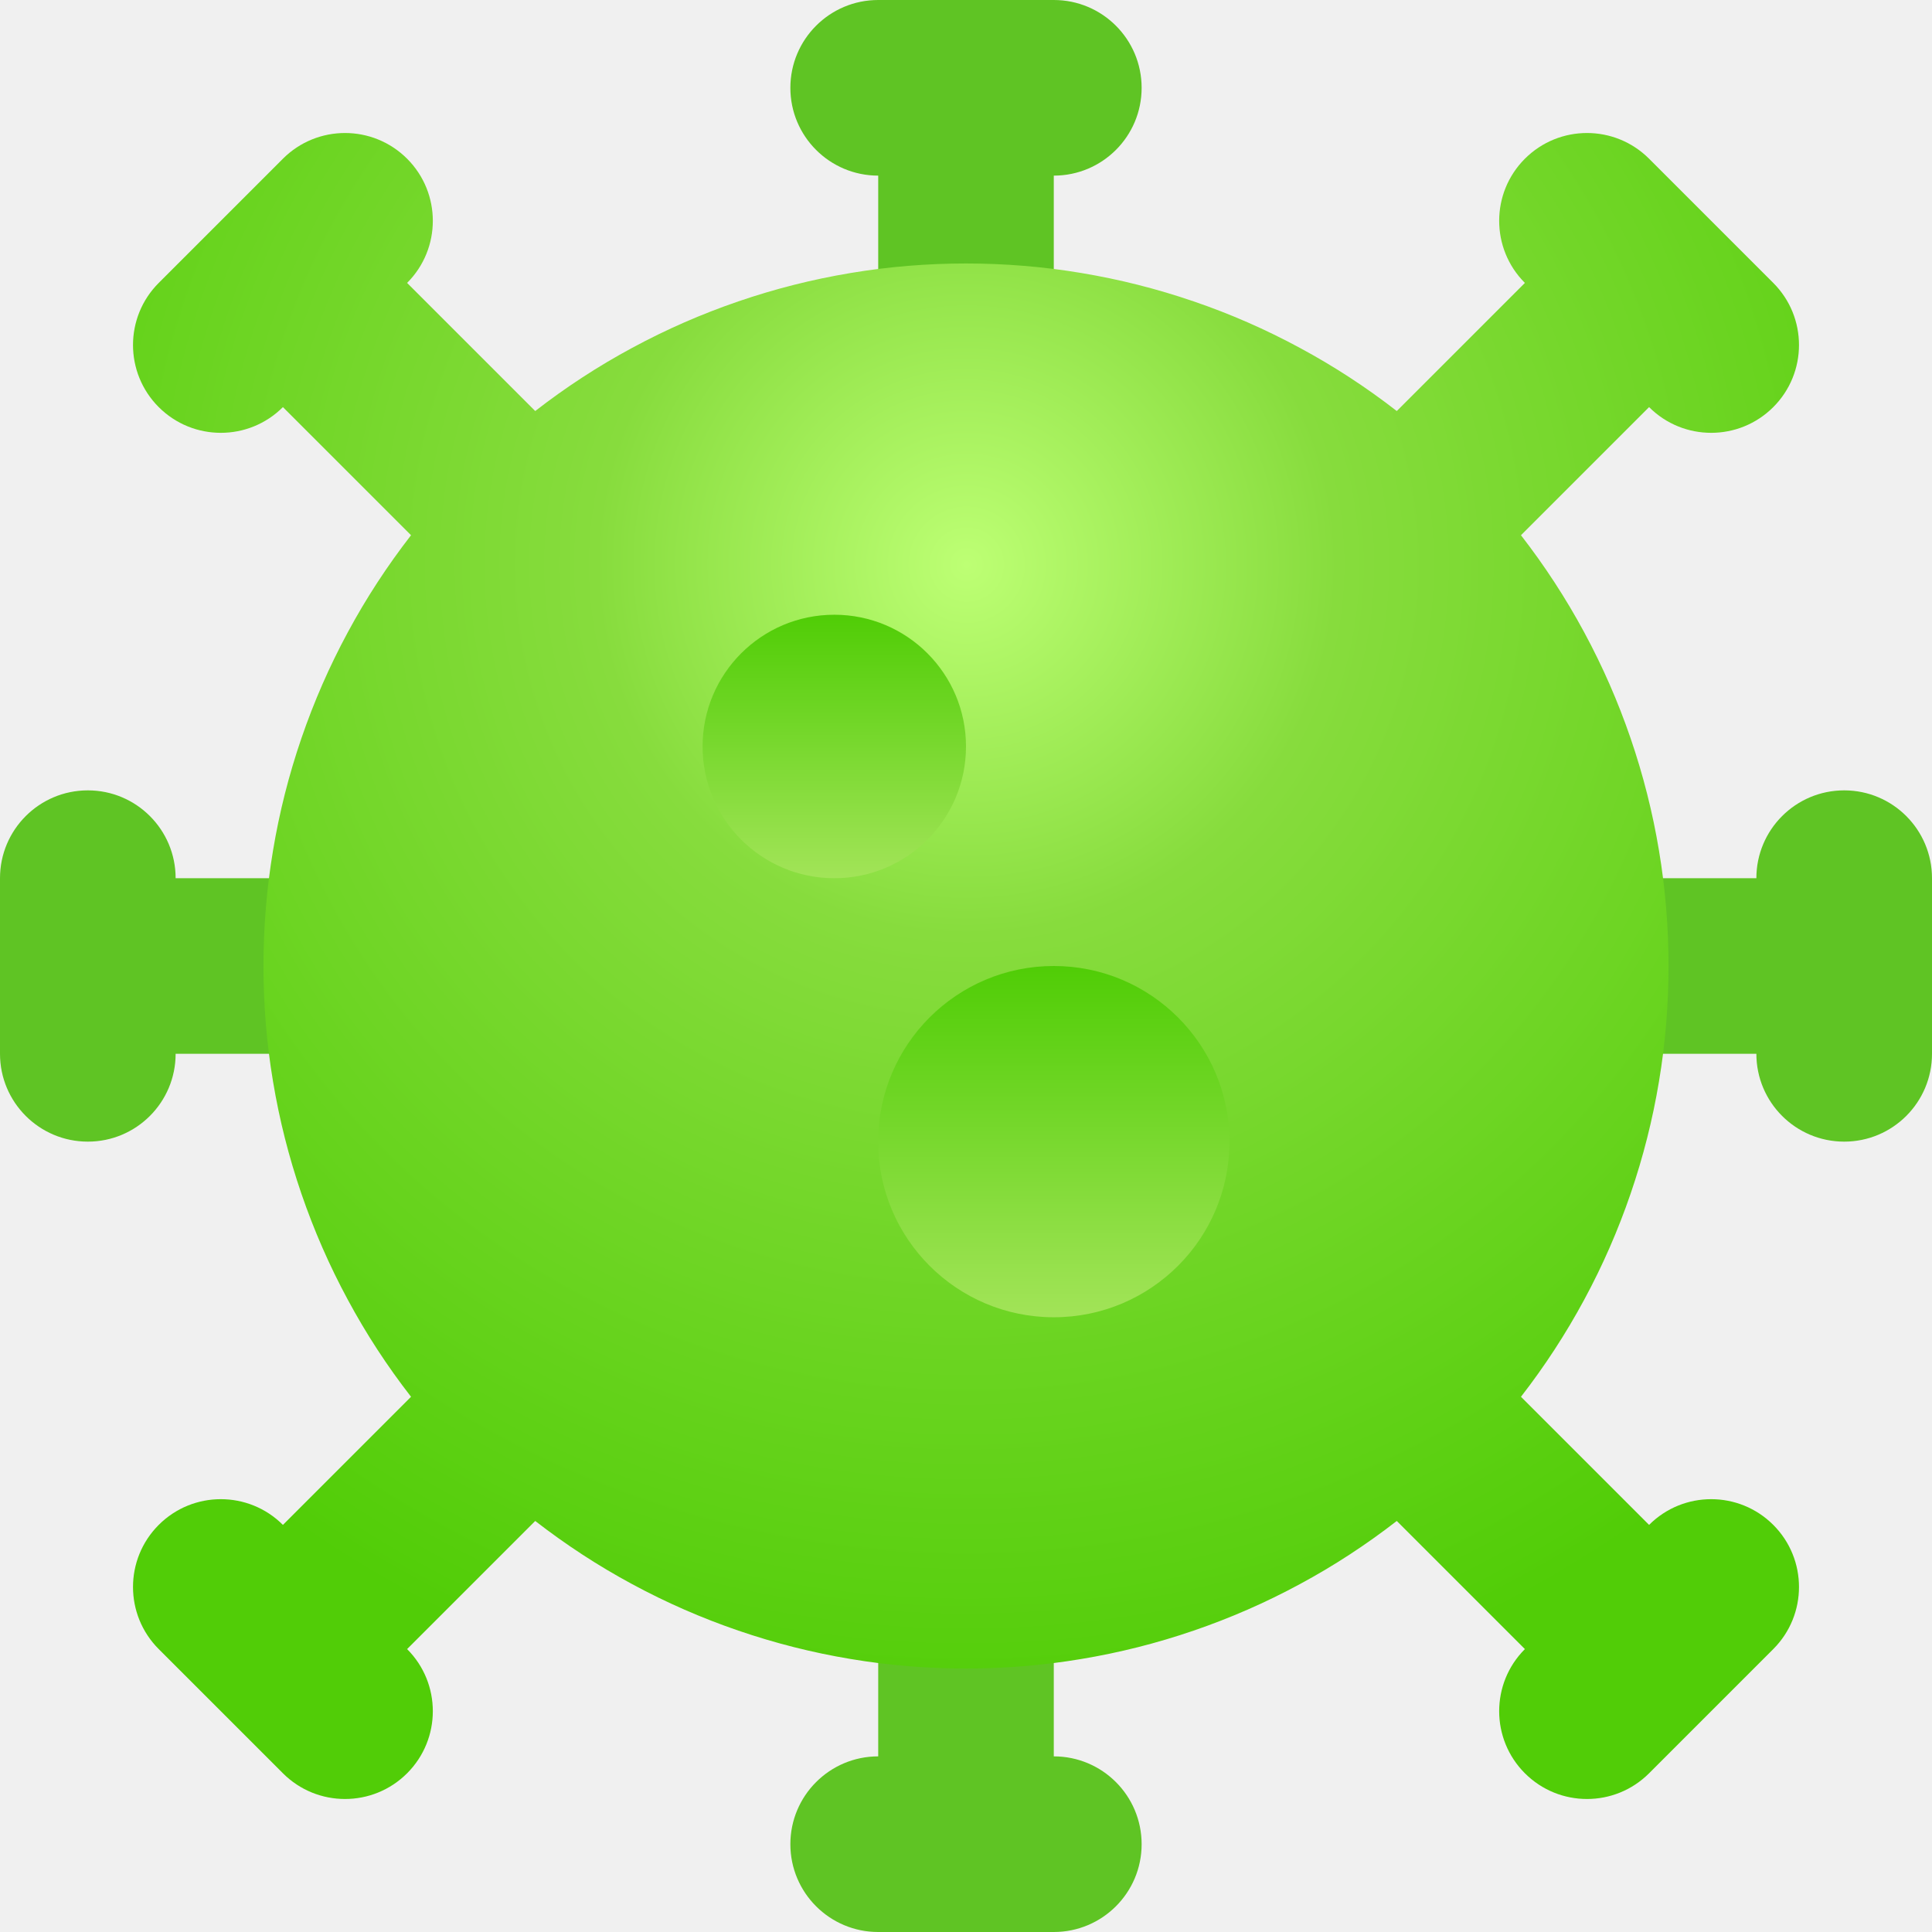
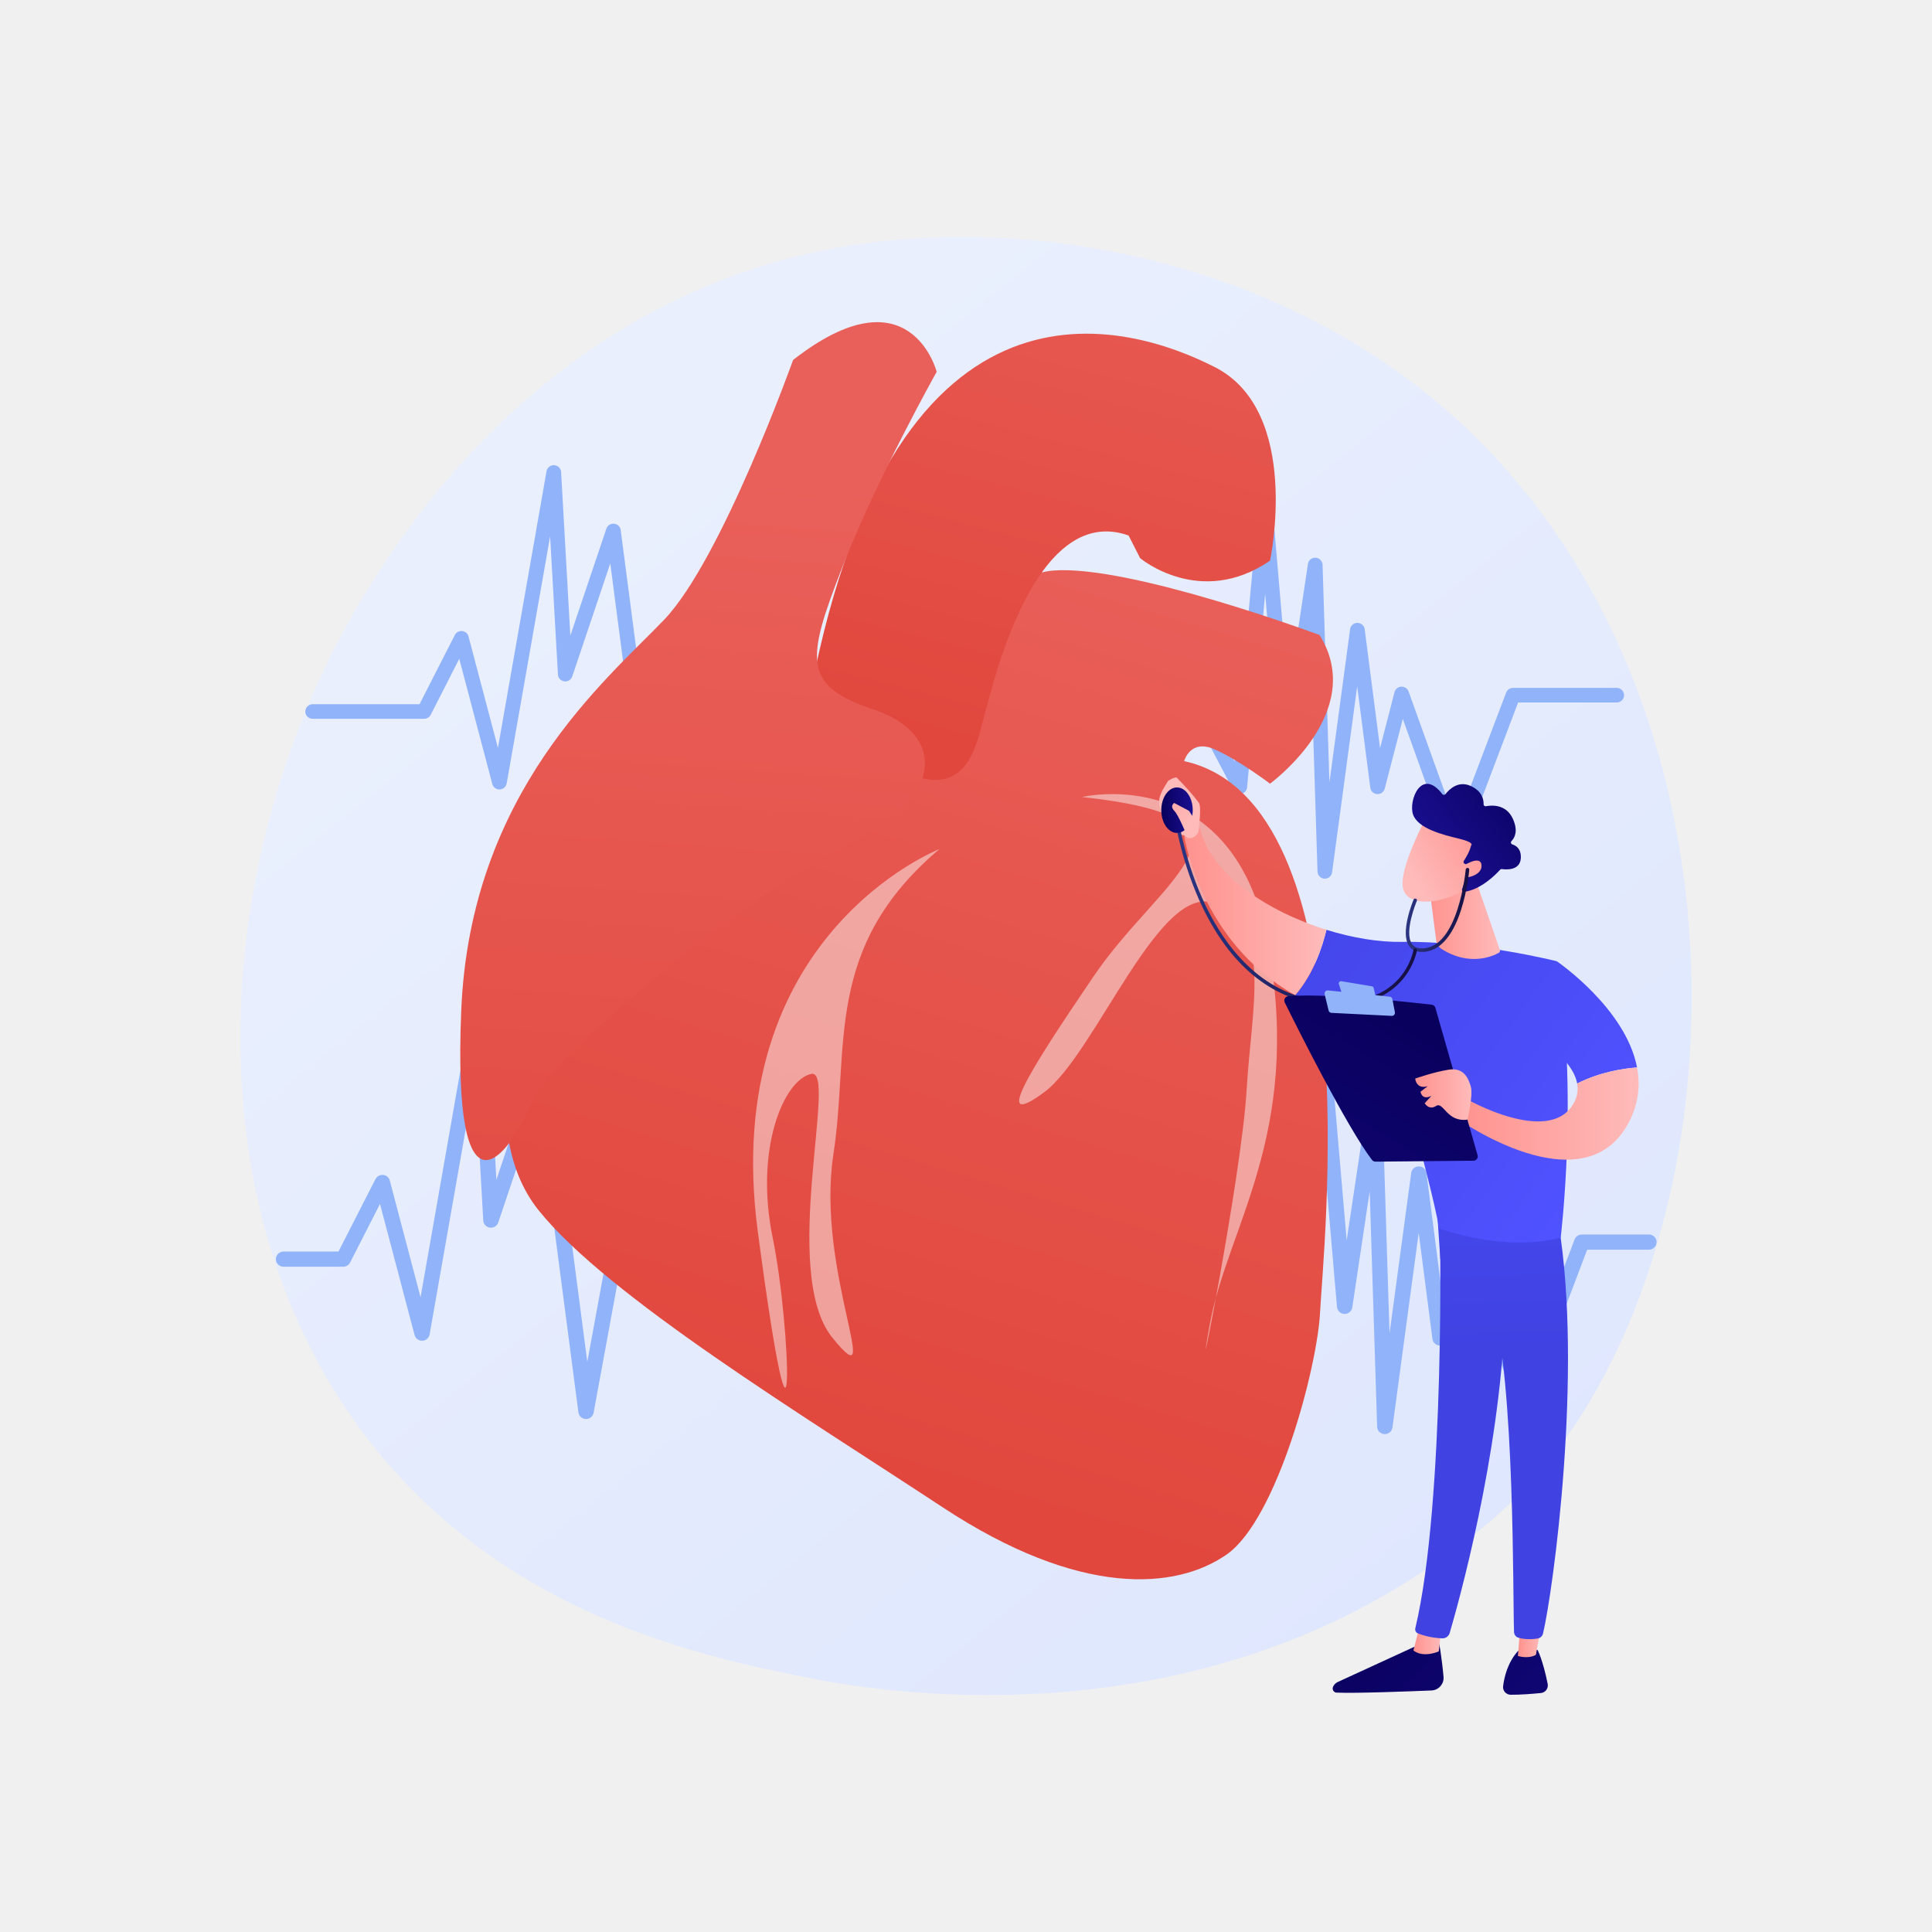
- <svg xmlns="http://www.w3.org/2000/svg" width="800px" height="800px" viewBox="0 0 32 32" fill="none">
-   <path fill-rule="evenodd" clip-rule="evenodd" d="M14.546 0C13.742 0 13.091 0.651 13.091 1.455C13.091 2.258 13.742 2.909 14.546 2.909V7.273C14.546 8.076 15.197 8.727 16 8.727C16.803 8.727 17.454 8.076 17.454 7.273V2.909C18.258 2.909 18.909 2.258 18.909 1.455C18.909 0.651 18.258 0 17.454 0H14.546ZM8.727 16C8.727 15.197 8.076 14.546 7.273 14.546H2.909C2.909 13.742 2.258 13.091 1.455 13.091C0.651 13.091 0 13.742 0 14.546V17.454C0 18.258 0.651 18.909 1.455 18.909C2.258 18.909 2.909 18.258 2.909 17.454H7.273C8.076 17.454 8.727 16.803 8.727 16ZM32 14.546C32 13.742 31.349 13.091 30.546 13.091C29.742 13.091 29.091 13.742 29.091 14.546H24.727C23.924 14.546 23.273 15.197 23.273 16C23.273 16.803 23.924 17.454 24.727 17.454H29.091C29.091 18.258 29.742 18.909 30.546 18.909C31.349 18.909 32 18.258 32 17.454V14.546ZM16 23.273C15.197 23.273 14.546 23.924 14.546 24.727V29.091C13.742 29.091 13.091 29.742 13.091 30.546C13.091 31.349 13.742 32 14.546 32H17.454C18.258 32 18.909 31.349 18.909 30.546C18.909 29.742 18.258 29.091 17.454 29.091V24.727C17.454 23.924 16.803 23.273 16 23.273Z" fill="#5FC424" />
-   <path fill-rule="evenodd" clip-rule="evenodd" d="M8.865 6.808L6.743 4.686C7.311 4.118 7.311 3.197 6.743 2.629C6.175 2.061 5.254 2.061 4.686 2.629L2.629 4.686C2.061 5.254 2.061 6.175 2.629 6.743C3.197 7.311 4.118 7.311 4.686 6.743L6.808 8.865C6.415 9.372 6.065 9.907 5.761 10.472C5.456 11.036 5.2 11.622 4.992 12.229C4.784 12.836 4.627 13.456 4.522 14.088C4.416 14.721 4.364 15.358 4.364 16C4.364 16.642 4.416 17.279 4.522 17.912C4.627 18.544 4.784 19.164 4.992 19.771C5.2 20.378 5.456 20.964 5.761 21.528C6.065 22.093 6.414 22.628 6.808 23.135L4.686 25.257C4.118 24.689 3.197 24.689 2.629 25.257C2.061 25.825 2.061 26.746 2.629 27.314L4.686 29.371C5.254 29.939 6.175 29.939 6.743 29.371C7.311 28.803 7.311 27.882 6.743 27.314L6.743 27.314L8.865 25.192C9.372 25.585 9.907 25.935 10.472 26.239C11.036 26.544 11.622 26.8 12.229 27.008C12.836 27.216 13.456 27.373 14.088 27.478C14.721 27.584 15.358 27.636 16 27.636C16.642 27.636 17.279 27.584 17.911 27.478C18.544 27.373 19.164 27.216 19.771 27.008C20.378 26.8 20.964 26.544 21.528 26.239C22.093 25.935 22.628 25.585 23.135 25.192L25.257 27.314C24.689 27.882 24.689 28.803 25.257 29.371C25.825 29.939 26.746 29.939 27.314 29.371L29.371 27.314C29.939 26.746 29.939 25.825 29.371 25.257C28.803 24.689 27.882 24.689 27.314 25.257L25.192 23.135C25.585 22.628 25.934 22.093 26.239 21.528C26.544 20.964 26.8 20.378 27.008 19.771C27.216 19.164 27.373 18.544 27.478 17.912C27.584 17.279 27.636 16.642 27.636 16C27.636 15.358 27.584 14.721 27.478 14.088C27.373 13.456 27.216 12.836 27.008 12.229C26.8 11.622 26.544 11.036 26.239 10.472C25.934 9.907 25.585 9.372 25.192 8.865L27.314 6.743L27.314 6.743C27.882 7.311 28.803 7.311 29.371 6.743C29.939 6.175 29.939 5.254 29.371 4.686L27.314 2.629C26.746 2.061 25.825 2.061 25.257 2.629C24.689 3.197 24.689 4.118 25.257 4.686L23.135 6.808C22.628 6.414 22.093 6.065 21.528 5.761C20.964 5.456 20.378 5.199 19.771 4.992C19.164 4.784 18.544 4.627 17.911 4.522C17.279 4.416 16.642 4.364 16 4.364C15.358 4.364 14.721 4.416 14.088 4.522C13.456 4.627 12.836 4.784 12.229 4.992C11.622 5.2 11.036 5.456 10.472 5.761C9.907 6.065 9.372 6.414 8.865 6.808Z" fill="url(#paint0_radial_103_1607)" />
-   <path d="M13.819 14.546C15.024 14.546 16 13.569 16 12.364C16 11.159 15.024 10.182 13.819 10.182C12.614 10.182 11.637 11.159 11.637 12.364C11.637 13.569 12.614 14.546 13.819 14.546Z" fill="url(#paint1_linear_103_1607)" />
-   <path d="M17.454 21.818C19.061 21.818 20.364 20.516 20.364 18.909C20.364 17.302 19.061 16 17.454 16C15.848 16 14.545 17.302 14.545 18.909C14.545 20.516 15.848 21.818 17.454 21.818Z" fill="url(#paint2_linear_103_1607)" />
-   <defs>
-     <radialGradient id="paint0_radial_103_1607" cx="0" cy="0" r="1" gradientUnits="userSpaceOnUse" gradientTransform="translate(16.0001 9.29831) rotate(68.1061) scale(19.6314)">
-       <stop stop-color="#BDFF74" />
-       <stop offset="0.315" stop-color="#87DC3D" />
-       <stop offset="1" stop-color="#51CD07" />
-     </radialGradient>
-     <linearGradient id="paint1_linear_103_1607" x1="13.819" y1="10.182" x2="13.819" y2="14.546" gradientUnits="userSpaceOnUse">
-       <stop stop-color="#50CD06" />
-       <stop offset="1" stop-color="#A2E458" />
-     </linearGradient>
-     <linearGradient id="paint2_linear_103_1607" x1="17.454" y1="16" x2="17.454" y2="21.818" gradientUnits="userSpaceOnUse">
-       <stop stop-color="#50CD06" />
-       <stop offset="1" stop-color="#A2E458" />
-     </linearGradient>
-   </defs>
+ <svg xmlns="http://www.w3.org/2000/svg" xmlns:xlink="http://www.w3.org/1999/xlink" enable-background="new 0 0 3710 3710" viewBox="0 0 3710 3710">
+   <linearGradient id="a" gradientUnits="userSpaceOnUse" x1="3610.857" x2="1119.382" y1="4081.411" y2="987.156">
+     <stop offset="0" stop-color="#dae3fe" />
+     <stop offset="1" stop-color="#e9effd" />
+   </linearGradient>
+   <linearGradient id="b">
+     <stop offset="0" stop-color="#e1473d" />
+     <stop offset="1" stop-color="#e9605a" />
+   </linearGradient>
+   <linearGradient id="c" gradientUnits="userSpaceOnUse" x1="1604.3" x2="2145.665" xlink:href="#b" y1="2801.666" y2="985.311" />
+   <linearGradient id="d" gradientUnits="userSpaceOnUse" x1="1931.329" x2="2260.195" xlink:href="#b" y1="1455.326" y2="165.16" />
+   <linearGradient id="e" gradientUnits="userSpaceOnUse" x1="1252.835" x2="1387.761" xlink:href="#b" y1="2794.079" y2="905.113" />
+   <linearGradient id="f">
+     <stop offset="0" stop-color="#09005d" />
+     <stop offset="1" stop-color="#1a0f91" />
+   </linearGradient>
+   <linearGradient id="g" gradientTransform="matrix(-1 0 0 1 2745.867 0)" gradientUnits="userSpaceOnUse" x1="174.068" x2="-429.784" xlink:href="#f" y1="3100.715" y2="3757.537" />
+   <linearGradient id="h">
+     <stop offset="0" stop-color="#febbba" />
+     <stop offset="1" stop-color="#ff928e" />
+   </linearGradient>
+   <linearGradient id="i" gradientTransform="matrix(-1 0 0 1 2745.867 0)" gradientUnits="userSpaceOnUse" x1="-21.932" x2="31.704" xlink:href="#h" y1="3149.498" y2="3149.498" />
+   <linearGradient id="j">
+     <stop offset="0" stop-color="#4f52ff" />
+     <stop offset="1" stop-color="#4042e2" />
+   </linearGradient>
+   <linearGradient id="k" gradientTransform="matrix(-1 0 0 1 2745.867 0)" gradientUnits="userSpaceOnUse" x1="-30.506" x2="-55.802" xlink:href="#j" y1="1682.937" y2="2593.641" />
+   <linearGradient id="l" gradientTransform="matrix(-1 0 0 1 2745.867 0)" gradientUnits="userSpaceOnUse" x1="38.604" x2="-565.247" xlink:href="#f" y1="2976.176" y2="3632.997" />
+   <linearGradient id="m" gradientTransform="matrix(-1 0 0 1 2745.867 0)" gradientUnits="userSpaceOnUse" x1="-215.24" x2="-168.929" xlink:href="#h" y1="3146.748" y2="3146.748" />
+   <linearGradient id="n" gradientTransform="matrix(-1 0 0 1 2745.867 0)" gradientUnits="userSpaceOnUse" x1="-117.944" x2="-143.24" xlink:href="#j" y1="1680.508" y2="2591.214" />
+   <linearGradient id="o" gradientTransform="matrix(-1 0 0 1 2745.867 0)" gradientUnits="userSpaceOnUse" x1="-336.753" x2="507.229" xlink:href="#j" y1="2250.706" y2="1643.32" />
+   <linearGradient id="p" gradientTransform="matrix(-1 0 0 1 2745.867 0)" gradientUnits="userSpaceOnUse" x1="198.783" x2="472.805" xlink:href="#h" y1="1750.174" y2="1750.174" />
+   <linearGradient id="q" gradientUnits="userSpaceOnUse" x1="2333.335" x2="2513.87" xlink:href="#h" y1="1702.489" y2="2113.248" />
+   <linearGradient id="r" gradientTransform="matrix(-1 0 0 1 2745.867 0)" gradientUnits="userSpaceOnUse" x1="-447.967" x2="396.013" xlink:href="#j" y1="2096.17" y2="1488.786" />
+   <linearGradient id="s" gradientTransform="matrix(-1 0 0 1 2745.867 0)" gradientUnits="userSpaceOnUse" x1="-400.834" x2="-54.057" xlink:href="#h" y1="2138.319" y2="2138.319" />
+   <linearGradient id="t" gradientTransform="matrix(-1 0 0 1 2745.867 0)" gradientUnits="userSpaceOnUse" x1="-134.557" x2="2.547" xlink:href="#h" y1="1767.592" y2="1767.592" />
+   <linearGradient id="u" gradientTransform="matrix(-.746 -.6659 -.6659 .746 -2380.468 -803.1727)" gradientUnits="userSpaceOnUse" x1="-5452.144" x2="-5503.378" xlink:href="#h" y1="-1537.588" y2="-1706.572" />
+   <linearGradient id="v" gradientTransform="matrix(-.746 -.6659 -.6659 .746 -2380.468 -803.1727)" gradientUnits="userSpaceOnUse" x1="-5498.368" x2="-5455.51" xlink:href="#f" y1="-1832.016" y2="-1587.571" />
+   <linearGradient id="w" gradientTransform="matrix(-.746 -.6659 -.6659 .746 -2380.468 -803.1727)" gradientUnits="userSpaceOnUse" x1="-5504.519" x2="-5550.614" xlink:href="#h" y1="-1538.376" y2="-1690.411" />
+   <linearGradient id="x">
+     <stop offset="0" stop-color="#2b3582" />
+     <stop offset="1" stop-color="#150e42" />
+   </linearGradient>
+   <linearGradient id="y" gradientUnits="userSpaceOnUse" x1="2699.483" x2="2821.392" xlink:href="#x" y1="1747.34" y2="1747.34" />
+   <linearGradient id="z" gradientUnits="userSpaceOnUse" x1="2256.738" x2="2721.008" xlink:href="#x" y1="1751.735" y2="1751.735" />
+   <linearGradient id="A" gradientUnits="userSpaceOnUse" x1="2720.553" x2="2161.827" xlink:href="#f" y1="1959.364" y2="2868.918" />
+   <linearGradient id="B" gradientTransform="matrix(-1 0 0 1 2745.867 0)" gradientUnits="userSpaceOnUse" x1="-79.803" x2="28.232" xlink:href="#h" y1="2101.96" y2="2101.96" />
+   <linearGradient id="C" gradientUnits="userSpaceOnUse" x1="2229.864" x2="2290.36" xlink:href="#f" y1="1555.768" y2="1555.768" />
+   <linearGradient id="D" gradientTransform="matrix(-.9769 .2135 .2135 .9769 2888.039 -355.333)" gradientUnits="userSpaceOnUse" x1="1004.228" x2="1080.956" xlink:href="#h" y1="1765.161" y2="1647.192" />
+   <path d="m2925.4 2861.1c-57.2 60.2-111.4 99.1-154.2 129.8-502.9 360.8-1097.9 255.7-1224.4 230-186.8-37.9-547.7-111.2-808.7-418.2-394.8-464.3-333.3-1195.8-27.1-1678.7 56-88.3 351.9-578.6 953.4-657.2 364-47.6 788.3 48.4 1095.6 305.8 645 540.3 599.1 1632 165.4 2088.5z" fill="url(#a)" />
+   <path d="m2544.1 1687.3c-.2 0-.5 0-.7 0-7.3-.4-13.2-6.2-13.4-13.5l-13.6-432-31.9 213.1c-1 7-7.3 12.1-14.4 11.9-7.2-.2-13-5.7-13.6-12.8l-27-314.1-34.8 372.3c-.6 6.2-5.2 11.2-11.3 12.4s-12.4-1.8-15.2-7.3l-93.6-177.9h-944l-56.8 308.6c-1.2 6.8-7.3 11.6-14.3 11.5-7-.2-12.8-5.3-13.6-12.2l-74-565.3-73 217c-2.1 6.4-8.6 10.3-15.3 9.4s-11.9-6.4-12.2-13.1l-15-265.3-83.4 474.4c-1.1 6.5-6.7 11.3-13.3 11.6s-12.6-4.1-14.3-10.4l-63.5-240.5-54.8 107.5c-2.4 4.7-7.3 7.7-12.6 7.7h-214.1c-7.8 0-14.1-6.3-14.1-14s6.3-14 14.1-14h205.2l67.8-132.9c2.6-5.2 8.3-8.2 14.1-7.6s10.7 4.7 12.2 10.4l56.5 214 93.3-531.3c1.2-7 7.6-12 14.7-11.6 7.2.4 12.9 6.1 13.3 13.2l17.7 314.1 69.2-205.4c2.1-6.2 8.2-10.1 14.8-9.5s11.8 5.6 12.7 12.1l70.2 536.8 42.6-231.7c1.2-6.6 7.1-11.5 13.9-11.5h964.4c5.3 0 10.1 2.9 12.5 7.5l75.4 143.3 45-481.8c.7-7.2 6.8-12.7 14.1-12.7h.1c7.3 0 13.4 5.6 14 12.8l30.2 351.5 37.3-249.1c1.1-7.2 7.4-12.3 14.8-11.9 7.3.4 13.1 6.3 13.3 13.5l13.2 418.1 39.7-294.4c.9-6.9 6.9-12.1 14-12.1 7.1 0 13.1 5.2 14 12.2l29.5 228.3 27.8-107.5c1.5-6 6.8-10.2 13-10.5 6.3-.3 11.9 3.5 14 9.3l91.5 254.7 95.8-252.5c2.1-5.5 7.3-9.1 13.2-9.1h199.2c7.8 0 14.1 6.3 14.1 14s-6.3 14-14.1 14h-189.4l-105.9 279.3c-2.1 5.5-7.4 9-13.3 9.1-5.9-.1-11.2-3.8-13.2-9.3l-89-247.6-34.7 133.9c-1.7 6.5-7.8 10.9-14.6 10.5s-12.3-5.5-13.1-12.2l-25.2-194.7-48.2 357.1c-.9 7.1-6.9 12.2-13.9 12.2z" fill="#91b3fa" />
+   <path d="m2659.3 2753.9c-.3 0-.5 0-.8 0-7.7-.4-13.8-6.5-14-14.1l-14.3-452.3-33.4 223.1c-1.1 7.3-7.7 12.7-15.1 12.5-7.5-.2-13.6-6-14.3-13.4l-28.3-328.9-36.4 389.8c-.6 6.5-5.4 11.8-11.9 13-6.4 1.2-12.9-1.8-16-7.6l-98-186.2h-1177.5l-59.4 323.1c-1.3 7.1-7.7 12.2-14.9 12-7.3-.2-13.4-5.6-14.3-12.7l-77.4-591.9-76.5 227.2c-2.2 6.7-9 10.8-16 9.9s-12.4-6.7-12.8-13.7l-15.7-277.8-87.3 496.6c-1.2 6.8-7 11.8-14 12.1-6.9.3-13.2-4.3-14.9-10.9l-66.4-251.8-57.4 112.6c-2.5 4.9-7.6 8-13.2 8h-114.5c-8.2 0-14.8-6.5-14.8-14.6s6.6-14.6 14.8-14.6h105.4l71-139.1c2.8-5.4 8.7-8.6 14.8-8s11.2 5 12.7 10.8l59.1 224.1 97.7-556.2c1.3-7.3 7.9-12.5 15.4-12.1s13.5 6.4 13.9 13.8l18.6 328.9 72.4-215.1c2.2-6.5 8.6-10.6 15.5-9.9s12.4 5.9 13.2 12.7l73.5 562 44.6-242.6c1.3-7 7.4-12 14.5-12h1198.9c5.5 0 10.6 3 13.1 7.9l78.9 150 47.1-504.5c.7-7.5 7.1-13.3 14.7-13.3h.1c7.7 0 14 5.8 14.7 13.4l31.6 368 39.1-260.8c1.1-7.5 7.7-12.9 15.5-12.5 7.6.4 13.7 6.6 13.9 14.1l13.8 437.8 41.6-308.2c1-7.3 7.2-12.7 14.7-12.7 7.4 0 13.7 5.5 14.6 12.8l30.9 239 29.2-112.5c1.6-6.2 7.2-10.7 13.7-11 6.6-.3 12.4 3.7 14.6 9.7l95.8 266.7 100.3-264.4c2.2-5.7 7.7-9.5 13.8-9.5h128.8c8.2 0 14.8 6.5 14.8 14.6s-6.6 14.6-14.8 14.6h-118.5l-110.8 292.4c-2.2 5.8-7.8 9.4-14 9.5-6.2-.1-11.7-3.9-13.8-9.7l-93.2-259.2-36.3 140.1c-1.8 6.8-8.2 11.4-15.2 11-7.1-.4-12.9-5.8-13.8-12.7l-26.4-203.8-50.4 373.9c-1 7.2-7.3 12.6-14.6 12.6z" fill="#91b3fa" />
+   <path d="m1018.6 1868.7s-117.3 289.7 15.7 455.4c132.9 165.7 510.4 395.4 775.5 570.1s448.8 158.3 545.6 91 174.7-360.2 179.6-466.9 99.1-977.2-261.1-1056.8c0 0 11.5-42.7 57.4-23 46 19.7 107.5 66.4 107.5 66.4s187.9-137.1 95.1-285.5c0 0-363.5-135.3-511.2-123.8s-338 297.1-450.4 384.9c-112.3 87.8-484 288.9-553.7 388.2z" fill="url(#c)" />
+   <path d="m1557.6 1324.6s122.7 147.7 214 169.8 105.2-73.9 119.2-122.3c13.9-48.4 93.5-408.6 276.4-343.8l22.2 43.5s114.9 96.8 249.4 4.9c0 0 61.5-286.4-105.9-371.7-167.5-85.3-612.2-221.4-775.3 619.6z" fill="url(#d)" />
+   <path d="m1523 691.2s-137 383.2-247.7 498.9-372.4 329.9-389.6 750.8 89.5 283.1 133.8 179.7 437.3-417.7 616.9-503.9c179.7-86.2 178-209.3 41-254.4s-128.8-96-60.8-270.8c68.1-174.8 182.1-377.5 182.1-377.5s-50.9-198.4-275.7-22.8z" fill="url(#e)" />
+   <path d="m1803.8 1630.6s-424.2 165-348.6 734.4 64 183.8 28.7 12.3 21.3-303.6 73.8-315.1-61.5 381.5 41.1 507.1c102.6 125.5-32.8-129.6 1.6-352.8 31.7-205.6-20.6-396.3 203.4-585.9z" fill="#fff" opacity=".48" />
+   <path d="m2077.8 1530.5s295.4-70.6 358.6 289.6-80.3 536.6-113.9 726.2c-33.6 189.5 61.5-286.4 71.3-452.1s49.2-305.2-57.5-357.7-232.2 288-331.4 361.1c-99.3 73-32.8-34.5 96-224 128.7-189.7 360.1-301.4-23.1-343.1z" fill="#fff" opacity=".48" />
+   <path d="m2762.7 3149.6s6.3 35.4 9.3 70.4c1.2 13.7-9.4 25.6-23.1 26.2-46.7 1.9-146.5 5.7-182.3 4.1-5.4-.2-8.9-5.8-6.9-10.8 1.7-4.2 4.9-7.6 9-9.5l164.9-75.8z" fill="url(#g)" />
+   <path d="m2767.8 3128.8-5 42.3s-28.9 13.4-48.6-1.7l12-47.2z" fill="url(#i)" />
+   <path d="m2764 2332.7c2.2 11.1 11.6 551.8-46.2 794.2-.9 4 1.1 8 4.8 9.6 8.9 3.6 26.2 8.9 47.1 9.6 6.5.2 12.2-4 14.1-10.2 16.5-56.2 95.7-337.9 106-607.1 11.5-300.7 0-10.2 0-10.2l-6.8-185.9z" fill="url(#k)" />
+   <path d="m2952.4 3168.1s10 17.9 19.6 65.4c1.7 8.6-4.3 16.8-13 17.6-15.4 1.5-39.1 3.5-58.1 3.3-8.8-.1-15.6-7.7-14.5-16.4 2.1-17.3 8.7-45.8 28.9-67.9z" fill="url(#l)" />
+   <path d="m2961.1 3113.6-11.7 64s-11.6 8.6-34.6 2.4l5.6-68.9z" fill="url(#m)" />
+   <path d="m2992.8 2349.3c47.3 285.3-10.3 705.2-29.7 787.4-1.2 5-5.2 8.9-10.3 9.7-8.7 1.4-22.9 2.6-37-1.5-4.8-1.4-8.2-5.8-8.4-10.8-2.6-66.4 2.1-474.3-42-635.5-2.2-8.2-7.2-15.3-14.1-20.2l-85.5-60.8-6.6-98.3z" fill="url(#n)" />
+   <path d="m2691.6 1808.7c141.7-2.3 298 37.2 298 37.2 42.2 246.4 7.4 530.7 7.4 530.7-109.7 28.8-233.4-17.6-233.4-17.6-18.2-103-103.3-392.9-103.3-392.9-69.2-8.6-126.3-28.6-173.2-55 35.8-41.5 52.7-94.4 60-125.6 50.1 15.6 100.8 23.9 144.5 23.2z" fill="url(#o)" />
+   <path d="m2273.1 1600c13.9-16.8 31.5-8.9 31.5-8.9 20.8 88.1 130.2 159.5 242.5 194.4-7.3 31.2-24.2 84.1-60 125.6-186.5-104.8-214-311.1-214-311.1z" fill="url(#p)" />
+   <path d="m2302.2 1541.7c-11.7-16-27.8-33.5-42.9-48.8-6.6 0-16.5 6.9-16.5 6.9-5.7 10.3-12.6 18.9-15.9 31.4-2.5 9.4-1 19.5 3.8 28 4.8 8.6 11.3 19.8 17.4 28.5 11.6 16.5 28.2 16.7 28.2 16.7-1.5 4.6 15.4 11.7 25.3-7.3.5-9.2 6-48.1.6-55.4z" fill="url(#q)" />
+   <path d="m2935.2 1983.1 54.3-137.2s132.3 89.9 154.1 203.9c-25 1.8-70.5 8.3-115 30.8-9.7-53.8-93.4-97.5-93.4-97.5z" fill="url(#r)" />
+   <path d="m2819.6 2112.2s148.6 84 198.7 12.3c10.4-14.9 12.9-29.7 10.3-43.8 44.5-22.5 90-29 115-30.8 6.6 34.4 3.1 70.9-17.1 107.9-87.8 160.6-326.7-8.9-326.7-8.9z" fill="url(#s)" />
+   <path d="m2835.1 1693.6 45.1 130.4c.7 2.2-.1 4.6-2.1 5.7-12.3 6.8-56.6 26.4-109.9-7.4-5.6-3.5-9.3-9.3-10.2-15.8l-14.6-112.8h91.7z" fill="url(#t)" />
+   <path d="m2737 1572.9s-49.5 93.2-43.2 130.8 67.7 34.9 121.3 4.4l37.4-100.6z" fill="url(#u)" />
+   <path d="m2812.7 1658.7c-2.2-1-3-3.6-1.7-5.6 4-6.1 11.4-18.4 13.8-29.2 0 0 8.9-5.7-22.7-13.3-31.5-7.6-78.6-19.3-88.5-46.1-9.6-26.2 15.7-92 56.1-39.6 1.5 2 4.6 2 6.1 0 6.6-8.6 24-26.5 48.2-15.7 22.6 10.2 25.2 26.7 24.9 35.1-.1 2.5 2.1 4.4 4.5 3.9 11.4-2.2 38.9-4.1 51.7 24.1 10.6 23.2 3.7 36.3-2.6 42.8-2 2.1-1.1 5.5 1.6 6.4 7.5 2.3 17.2 8.7 16.3 26.3-1.3 24.4-28.6 22.2-36.3 21.1-1.3-.2-2.6.3-3.4 1.2-6.6 7.4-36.6 38.6-69 42.4-2.8.3-5-2.4-4.1-5.1l14-40.8c.7-1.9-.3-4-2.1-4.8z" fill="url(#v)" />
+   <path d="m2807.1 1664.5s35.2-24.2 37.8-3.8-31.7 29.5-48.7 21.9z" fill="url(#w)" />
+   <path d="m2730.6 1828c-11.4 0-19.9-4-25.1-12-17.2-26 8-86 9-88.5.7-1.7 2.7-2.5 4.4-1.8s2.5 2.7 1.8 4.4c-.3.6-24.9 59.1-9.6 82.2 4 6 10.4 8.9 19.5 8.9 70 0 83.9-150 84-151.5.2-1.9 1.9-3.2 3.7-3.1 1.9.2 3.2 1.8 3.1 3.7 0 .4-3.5 39.5-16.1 78.1-17 52.1-42.8 79.6-74.7 79.6z" fill="url(#y)" />
+   <path d="m2569.5 1930.9c-10.6 0-22-.7-34.2-2.1-94.6-11.1-172.9-75.7-226.1-186.7-40.1-83.5-52.3-164.8-52.4-165.7-.3-1.8 1-3.6 2.8-3.8 1.9-.3 3.6 1 3.8 2.8.1.8 12.2 81.3 51.9 163.9 36.4 75.8 104.3 169.1 220.8 182.8 65.8 7.7 117.5-6.8 149.4-42.1 24.1-26.6 28.7-55.6 28.8-55.9.3-1.8 2-3.1 3.8-2.8s3.1 2 2.8 3.8c-.1 1.2-17.7 105.8-151.4 105.8z" fill="url(#z)" />
+   <path d="m2837.4 2218.4-81.1-283.2c-.9-3.2-3.7-5.6-7-5.9-14.7-1.7-57.3-6.5-106.4-10.7-59.2-5-128-9.1-169.1-5.6-5.8.5-9.4 6.7-6.8 11.9 23.4 47.3 119.5 239.6 167.6 302.5 1.6 2.1 4.1 3.3 6.7 3.3l188.1-1.8c5.6 0 9.5-5.2 8-10.5z" fill="url(#A)" />
+   <path d="m2634.5 1894-58.8-9.8c-3.1-.5-5.7 2.5-4.7 5.5l5.8 17.6c.5 1.5 1.8 2.6 3.4 2.9l56.6 7.6c2.9.4 5.3-2.3 4.7-5.1l-3.6-15.4c-.3-1.7-1.7-3-3.4-3.3z" fill="#91b3fa" />
+   <path d="m2678.6 1943.8-4.8-25.2c-.5-2.5-2.6-4.4-5.1-4.7l-118.7-12c-4-.4-7.2 3.3-6.3 7.2l7.6 31.4c.6 2.5 2.8 4.3 5.4 4.5l116 5.8c3.6.1 6.6-3.3 5.9-7z" fill="#91b3fa" />
+   <path d="m2817.8 2150s11.3-46.4 6.7-62.9-13.4-37.7-42.8-33-64.1 17.1-64.1 17.1 1.8 21.5 24.1 14.5l-13.9 10.7s2 17.2 20.9 8l-12.9 14.2s8.1 14.1 22 5.1c14-9 20.6 31.9 60 26.3z" fill="url(#B)" />
+   <path d="m2290.4 1555.8c0 24.1-13.5 43.7-30.2 43.7s-30.2-19.6-30.2-43.7 13.5-43.7 30.2-43.7c16.6 0 30.2 19.5 30.2 43.7z" fill="url(#C)" />
+   <path d="m2254.7 1541.9 28.7 15.2 12.1 18.8-16.3 28.6s-16.1-38.9-23.4-46.5c-7.5-7.6-5.6-12.4-1.1-16.1z" fill="url(#D)" />
</svg>
